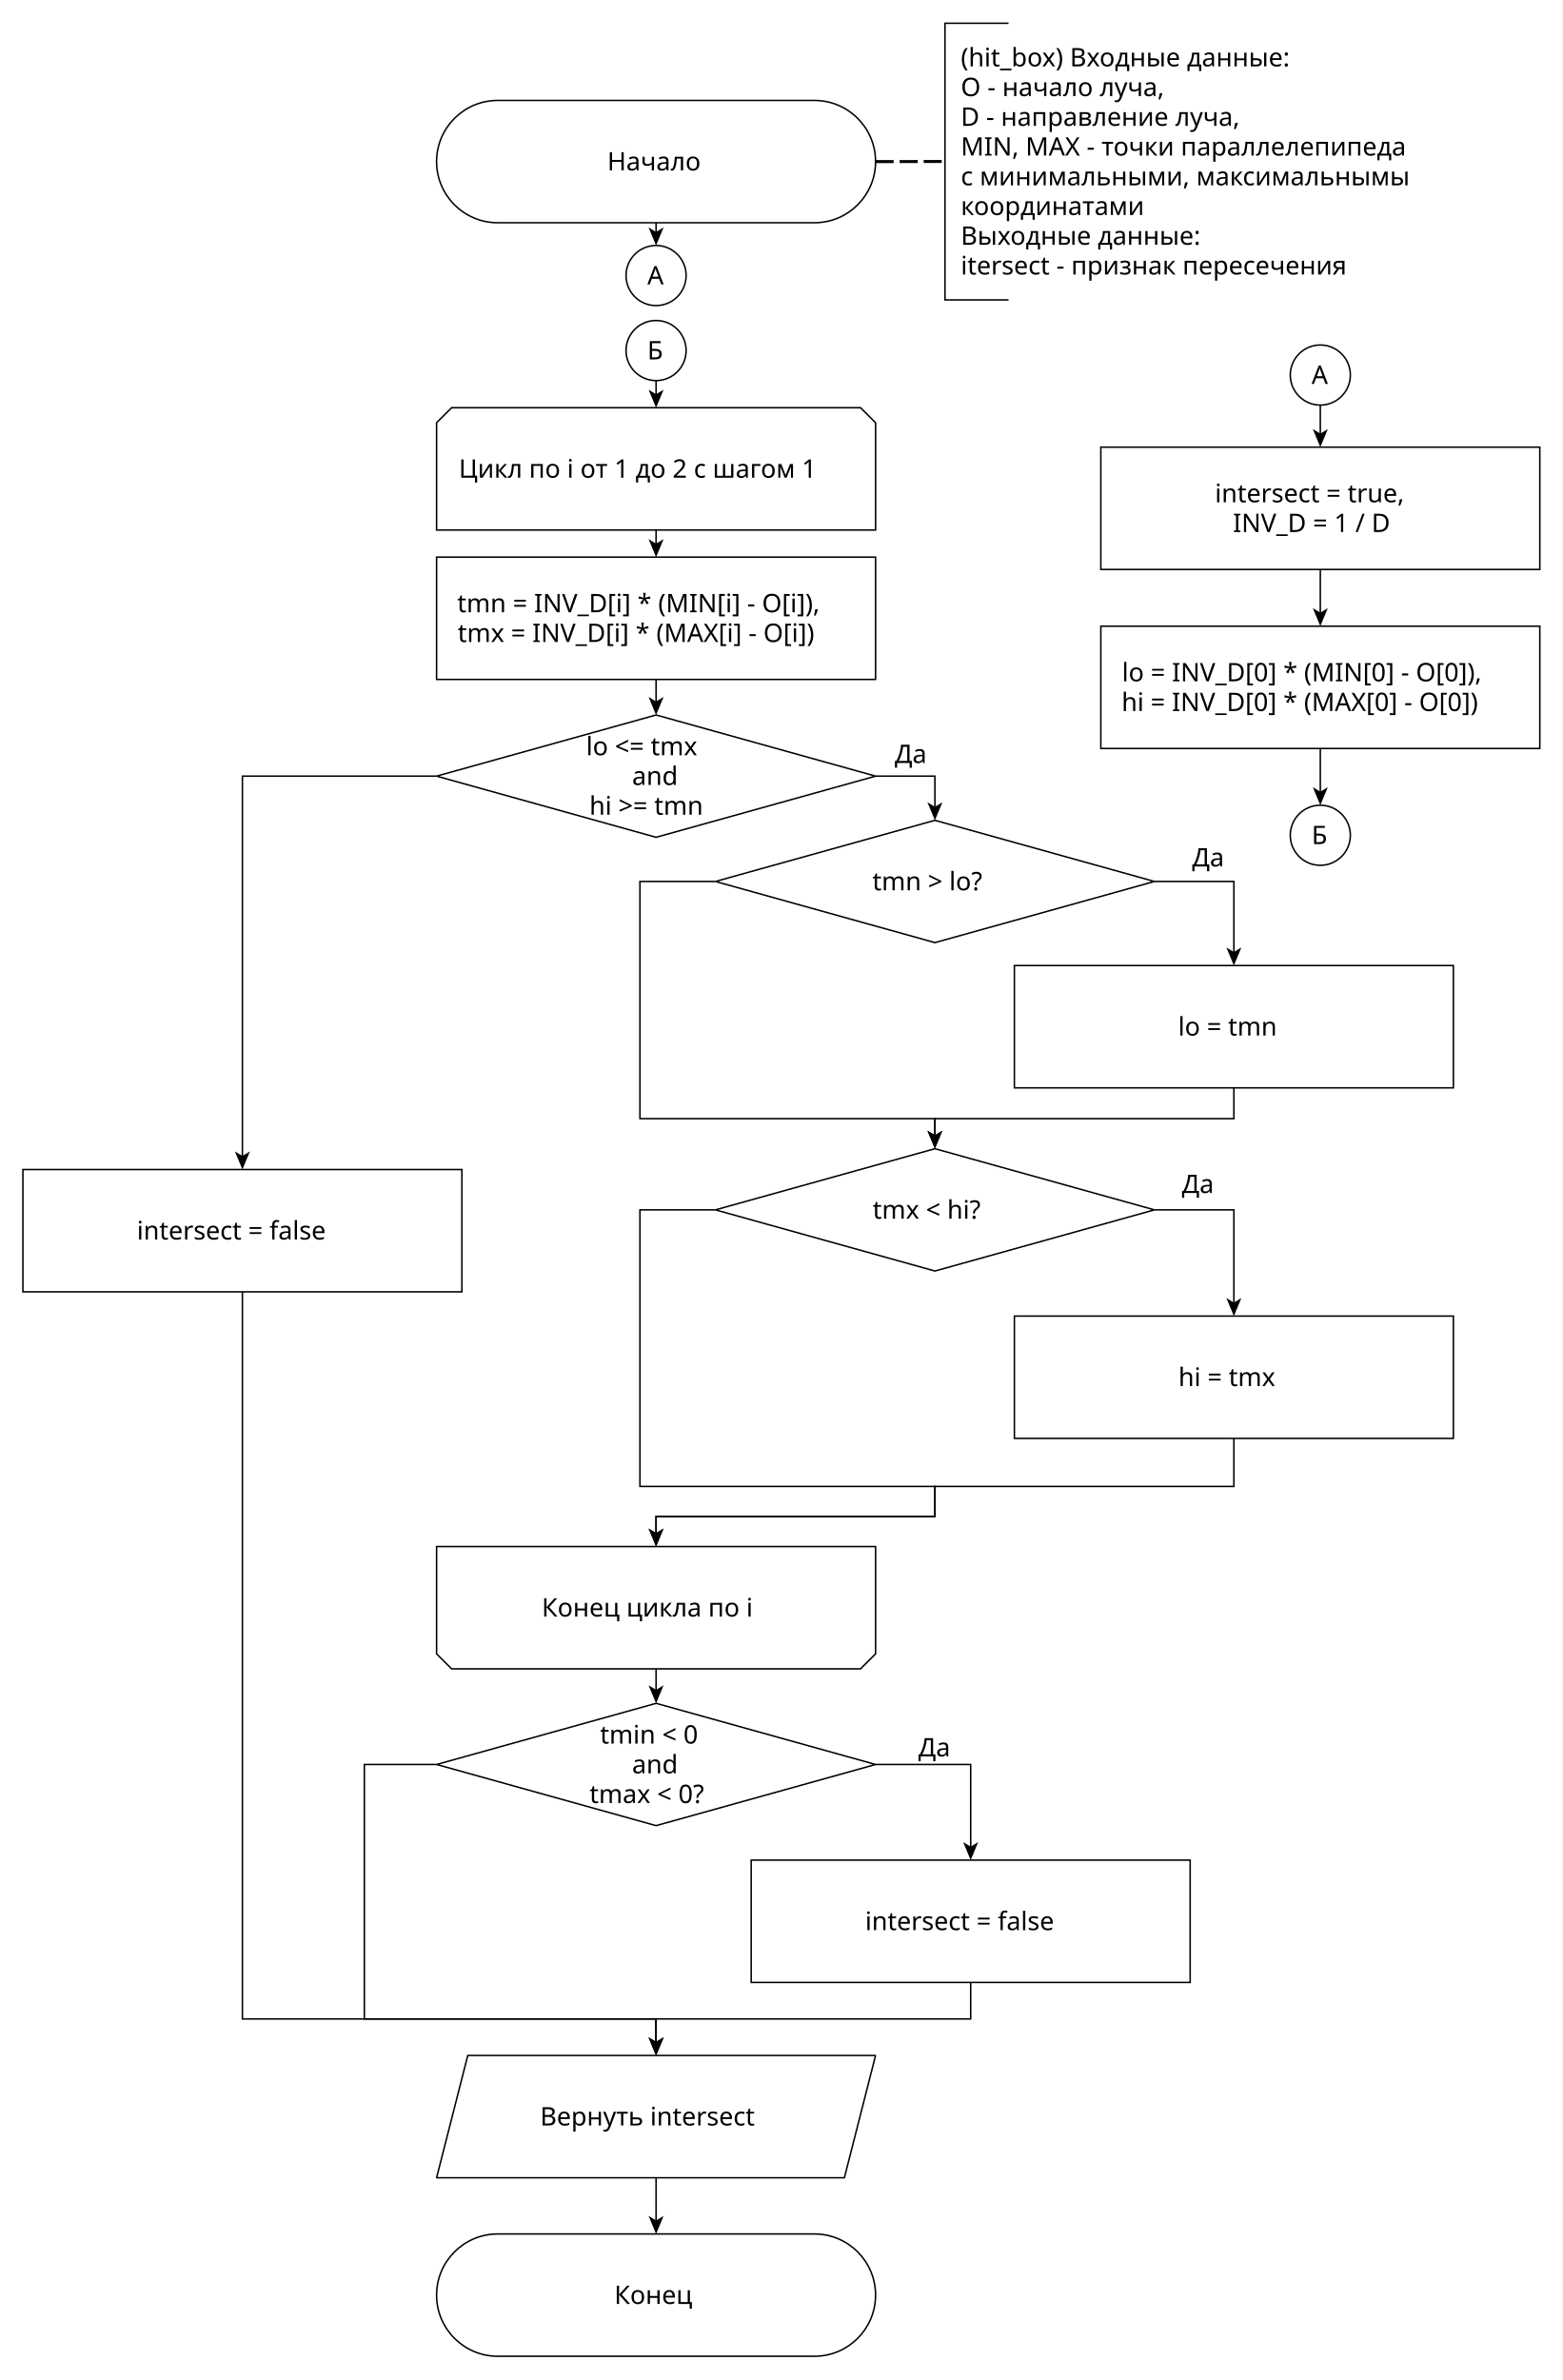
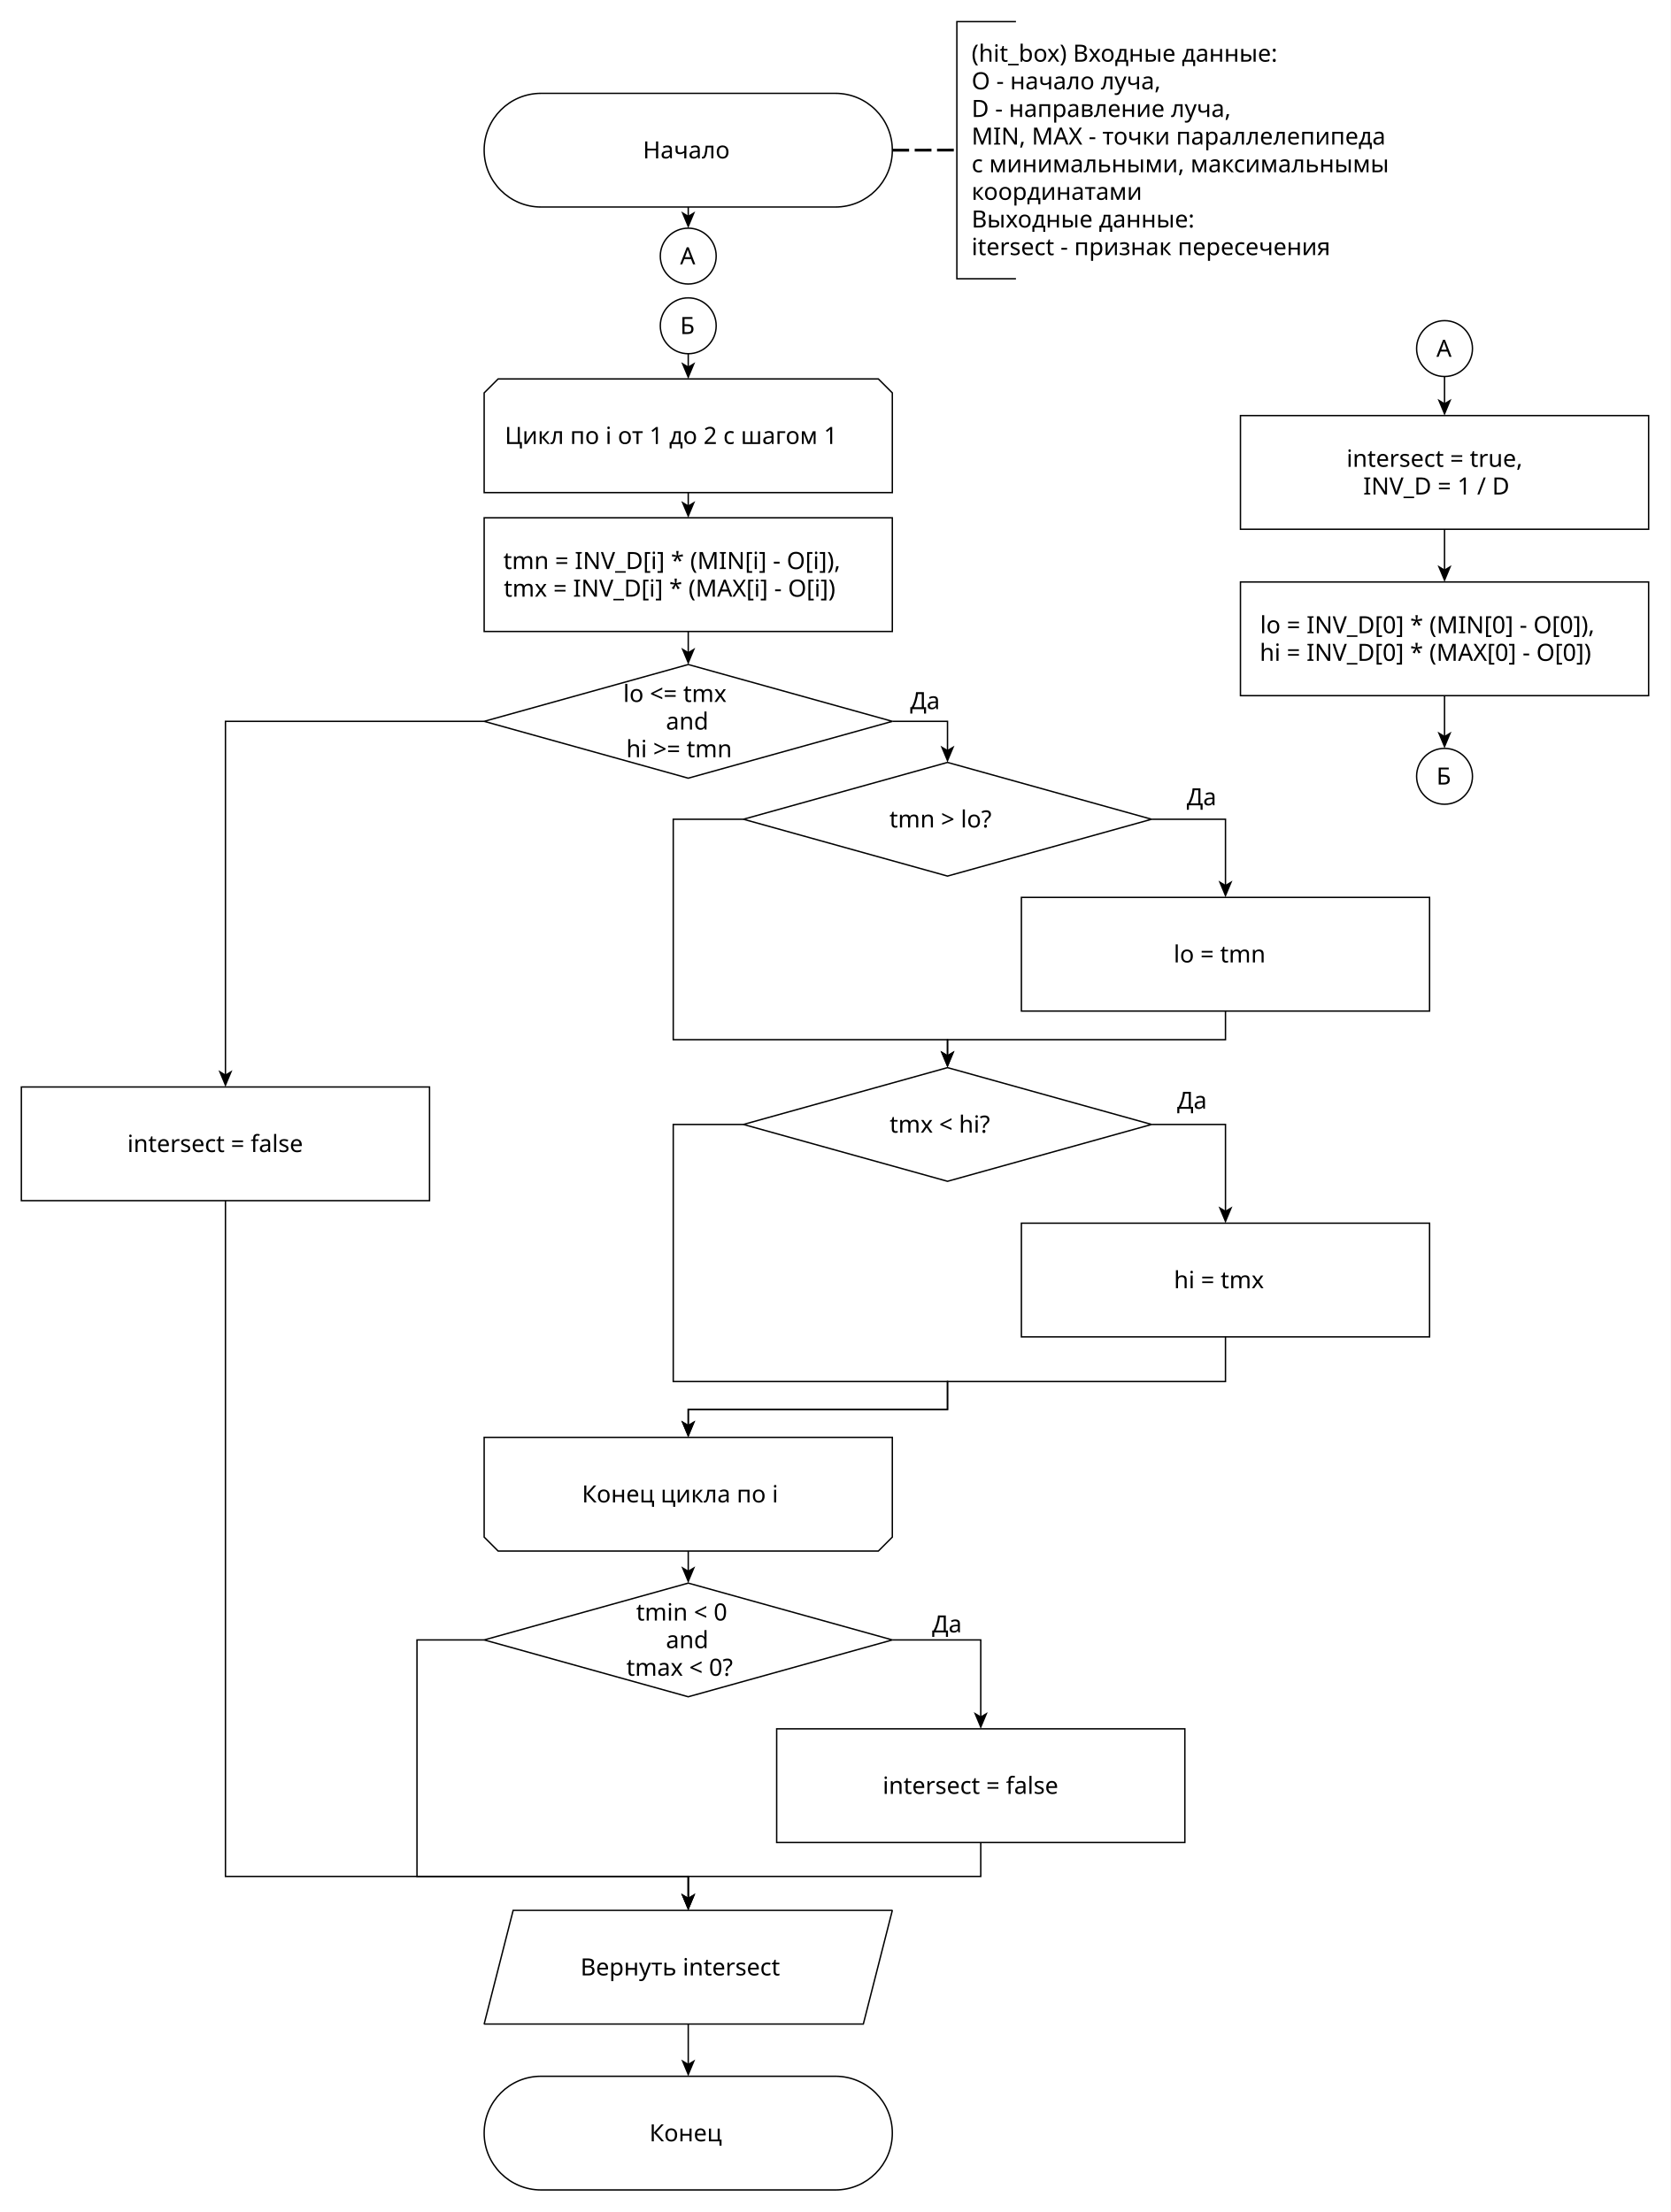
- <svg xmlns="http://www.w3.org/2000/svg" fill-opacity="1" color-rendering="auto" color-interpolation="auto" text-rendering="auto" stroke="black" stroke-linecap="square" width="1040" stroke-miterlimit="10" shape-rendering="auto" stroke-opacity="1" fill="black" stroke-dasharray="none" font-weight="normal" stroke-width="1" height="1584" font-family="'Dialog'" font-style="normal" stroke-linejoin="miter" font-size="12px" stroke-dashoffset="0" image-rendering="auto">
+ <svg xmlns="http://www.w3.org/2000/svg" fill-opacity="1" color-rendering="auto" color-interpolation="auto" text-rendering="auto" stroke="black" stroke-linecap="square" width="1196" stroke-miterlimit="10" shape-rendering="auto" stroke-opacity="1" fill="black" stroke-dasharray="none" font-weight="normal" stroke-width="1" height="1584" font-family="'Dialog'" font-style="normal" stroke-linejoin="miter" font-size="12px" stroke-dashoffset="0" image-rendering="auto">
  <defs id="genericDefs" />
  <g>
    <defs id="defs1">
      <clipPath clipPathUnits="userSpaceOnUse" id="clipPath1">
-         <path d="M0 0 L1040 0 L1040 1584 L0 1584 L0 0 Z" />
+         <path d="M0 0 L1196 0 L1196 1584 L0 1584 L0 0 Z" />
      </clipPath>
      <clipPath clipPathUnits="userSpaceOnUse" id="clipPath2">
-         <path d="M211 233 L1251 233 L1251 1817 L211 1817 L211 233 Z" />
+         <path d="M155 233 L1351 233 L1351 1817 L155 1817 L155 233 Z" />
      </clipPath>
    </defs>
-     <g fill="white" text-rendering="geometricPrecision" shape-rendering="geometricPrecision" transform="translate(-211,-233)" stroke="white">
-       <rect x="211" width="1040" height="1584" y="233" clip-path="url(#clipPath2)" stroke="none" />
+     <g fill="white" text-rendering="geometricPrecision" shape-rendering="geometricPrecision" transform="translate(-155,-233)" stroke="white">
+       <rect x="155" width="1196" height="1584" y="233" clip-path="url(#clipPath2)" stroke="none" />
    </g>
-     <g text-rendering="geometricPrecision" stroke-miterlimit="1.45" shape-rendering="geometricPrecision" transform="matrix(1,0,0,1,-211,-233)" stroke-linecap="butt">
+     <g text-rendering="geometricPrecision" stroke-miterlimit="1.45" shape-rendering="geometricPrecision" transform="matrix(1,0,0,1,-155,-233)" stroke-linecap="butt">
      <rect x="501.6" y="299.844" clip-path="url(#clipPath2)" fill="none" width="292.2" rx="40.7" ry="40.7" height="81.4" />
      <text x="615.236" font-size="17px" y="346.429" clip-path="url(#clipPath2)" font-family="sans-serif" stroke="none" xml:space="preserve">Начало</text>
    </g>
-     <g text-rendering="geometricPrecision" stroke-miterlimit="1.45" shape-rendering="geometricPrecision" transform="matrix(1,0,0,1,-211,-233)" stroke-linecap="butt">
+     <g text-rendering="geometricPrecision" stroke-miterlimit="1.45" shape-rendering="geometricPrecision" transform="matrix(1,0,0,1,-155,-233)" stroke-linecap="butt">
      <path fill="none" d="M882.3 248.477 L840 248.477 L840 432.611 L882.3 432.611" clip-path="url(#clipPath2)" />
      <text x="850.539" font-size="17px" y="277.168" clip-path="url(#clipPath2)" font-family="sans-serif" stroke="none" xml:space="preserve">(hit_box) Входные данные:</text>
      <text x="850.539" font-size="17px" y="296.957" clip-path="url(#clipPath2)" font-family="sans-serif" stroke="none" xml:space="preserve">O - начало луча,</text>
      <text x="850.539" font-size="17px" y="316.746" clip-path="url(#clipPath2)" font-family="sans-serif" stroke="none" xml:space="preserve">D - направление луча,</text>
      <text x="850.539" font-size="17px" y="336.535" clip-path="url(#clipPath2)" font-family="sans-serif" stroke="none" xml:space="preserve">MIN, MAX - точки параллелепипеда</text>
      <text x="850.539" font-size="17px" y="356.324" clip-path="url(#clipPath2)" font-family="sans-serif" stroke="none" xml:space="preserve">с минимальными, максимальнымы</text>
      <text x="850.539" font-size="17px" y="376.113" clip-path="url(#clipPath2)" font-family="sans-serif" stroke="none" xml:space="preserve">координатами</text>
      <text x="850.539" font-size="17px" y="395.902" clip-path="url(#clipPath2)" font-family="sans-serif" stroke="none" xml:space="preserve">Выходные данные:</text>
      <text x="850.539" font-size="17px" y="415.691" clip-path="url(#clipPath2)" font-family="sans-serif" stroke="none" xml:space="preserve">itersect - признак пересечения</text>
    </g>
-     <g text-rendering="geometricPrecision" stroke-miterlimit="1.45" shape-rendering="geometricPrecision" transform="matrix(1,0,0,1,-211,-233)" stroke-linecap="butt">
+     <g text-rendering="geometricPrecision" stroke-miterlimit="1.45" shape-rendering="geometricPrecision" transform="matrix(1,0,0,1,-155,-233)" stroke-linecap="butt">
      <path fill="none" d="M647.7 708.851 L793.8 749.551 L647.7 790.251 L501.6 749.551 Z" clip-path="url(#clipPath2)" />
      <text x="601.145" font-size="17px" y="735.648" clip-path="url(#clipPath2)" font-family="sans-serif" stroke="none" xml:space="preserve">lo &lt;= tmx </text>
      <text x="631.709" font-size="17px" y="755.437" clip-path="url(#clipPath2)" font-family="sans-serif" stroke="none" xml:space="preserve">and</text>
      <text x="603.303" font-size="17px" y="775.226" clip-path="url(#clipPath2)" font-family="sans-serif" stroke="none" xml:space="preserve">hi &gt;= tmn</text>
    </g>
-     <g text-rendering="geometricPrecision" stroke-miterlimit="1.45" shape-rendering="geometricPrecision" transform="matrix(1,0,0,1,-211,-233)" stroke-linecap="butt">
+     <g text-rendering="geometricPrecision" stroke-miterlimit="1.45" shape-rendering="geometricPrecision" transform="matrix(1,0,0,1,-155,-233)" stroke-linecap="butt">
      <path fill="none" d="M833.3 778.956 L979.4 819.656 L833.3 860.356 L687.2 819.656 Z" clip-path="url(#clipPath2)" />
      <text x="791.701" font-size="17px" y="825.541" clip-path="url(#clipPath2)" font-family="sans-serif" stroke="none" xml:space="preserve">tmn &gt; lo?</text>
    </g>
-     <g text-rendering="geometricPrecision" stroke-miterlimit="1.45" shape-rendering="geometricPrecision" transform="matrix(1,0,0,1,-211,-233)" stroke-linecap="butt">
+     <g text-rendering="geometricPrecision" stroke-miterlimit="1.45" shape-rendering="geometricPrecision" transform="matrix(1,0,0,1,-155,-233)" stroke-linecap="butt">
      <path fill="none" d="M833.3 997.516 L979.4 1038.216 L833.3 1078.916 L687.2 1038.216 Z" clip-path="url(#clipPath2)" />
      <text x="791.871" font-size="17px" y="1044.101" clip-path="url(#clipPath2)" font-family="sans-serif" stroke="none" xml:space="preserve">tmx &lt; hi?</text>
    </g>
-     <g text-rendering="geometricPrecision" stroke-miterlimit="1.45" shape-rendering="geometricPrecision" transform="matrix(1,0,0,1,-211,-233)" stroke-linecap="butt">
+     <g text-rendering="geometricPrecision" stroke-miterlimit="1.45" shape-rendering="geometricPrecision" transform="matrix(1,0,0,1,-155,-233)" stroke-linecap="butt">
      <path fill="none" d="M886.2 875.616 L1178.4 875.616 L1178.4 957.016 L886.2 957.016 Z" clip-path="url(#clipPath2)" />
      <text x="995.212" font-size="17px" y="922.201" clip-path="url(#clipPath2)" font-family="sans-serif" stroke="none" xml:space="preserve">lo = tmn</text>
    </g>
-     <g text-rendering="geometricPrecision" stroke-miterlimit="1.45" shape-rendering="geometricPrecision" transform="matrix(1,0,0,1,-211,-233)" stroke-linecap="butt">
+     <g text-rendering="geometricPrecision" stroke-miterlimit="1.45" shape-rendering="geometricPrecision" transform="matrix(1,0,0,1,-155,-233)" stroke-linecap="butt">
      <path fill="none" d="M886.2 1108.916 L1178.4 1108.916 L1178.4 1190.316 L886.2 1190.316 Z" clip-path="url(#clipPath2)" />
      <text x="995.382" font-size="17px" y="1155.501" clip-path="url(#clipPath2)" font-family="sans-serif" stroke="none" xml:space="preserve">hi = tmx</text>
    </g>
-     <g text-rendering="geometricPrecision" stroke-miterlimit="1.45" shape-rendering="geometricPrecision" transform="matrix(1,0,0,1,-211,-233)" stroke-linecap="butt">
+     <g text-rendering="geometricPrecision" stroke-miterlimit="1.45" shape-rendering="geometricPrecision" transform="matrix(1,0,0,1,-155,-233)" stroke-linecap="butt">
      <rect x="501.6" y="1719.803" clip-path="url(#clipPath2)" fill="none" width="292.2" rx="40.7" ry="40.7" height="81.4" />
      <text x="619.892" font-size="17px" y="1766.388" clip-path="url(#clipPath2)" font-family="sans-serif" stroke="none" xml:space="preserve">Конец</text>
    </g>
-     <g text-rendering="geometricPrecision" stroke-miterlimit="1.45" shape-rendering="geometricPrecision" transform="matrix(1,0,0,1,-211,-233)" stroke-linecap="butt">
+     <g text-rendering="geometricPrecision" stroke-miterlimit="1.45" shape-rendering="geometricPrecision" transform="matrix(1,0,0,1,-155,-233)" stroke-linecap="butt">
      <path fill="none" d="M647.7 1366.644 L793.8 1407.344 L647.7 1448.044 L501.6 1407.344 Z" clip-path="url(#clipPath2)" />
      <text x="610.405" font-size="17px" y="1393.44" clip-path="url(#clipPath2)" font-family="sans-serif" stroke="none" xml:space="preserve">tmin &lt; 0</text>
      <text x="631.709" font-size="17px" y="1413.229" clip-path="url(#clipPath2)" font-family="sans-serif" stroke="none" xml:space="preserve">and</text>
      <text x="603.403" font-size="17px" y="1433.018" clip-path="url(#clipPath2)" font-family="sans-serif" stroke="none" xml:space="preserve">tmax &lt; 0?</text>
    </g>
-     <g text-rendering="geometricPrecision" stroke-miterlimit="1.45" shape-rendering="geometricPrecision" transform="matrix(1,0,0,1,-211,-233)" stroke-linecap="butt">
+     <g text-rendering="geometricPrecision" stroke-miterlimit="1.45" shape-rendering="geometricPrecision" transform="matrix(1,0,0,1,-155,-233)" stroke-linecap="butt">
      <path fill="none" d="M501.6 1262.292 L793.8 1262.292 L793.8 1333.692 L783.8 1343.692 L511.6 1343.692 L501.6 1333.692 Z" clip-path="url(#clipPath2)" />
      <text x="571.582" font-size="17px" y="1308.877" clip-path="url(#clipPath2)" font-family="sans-serif" stroke="none" xml:space="preserve">Конец цикла по i</text>
    </g>
-     <g text-rendering="geometricPrecision" stroke-miterlimit="1.45" shape-rendering="geometricPrecision" transform="matrix(1,0,0,1,-211,-233)" stroke-linecap="butt">
+     <g text-rendering="geometricPrecision" stroke-miterlimit="1.45" shape-rendering="geometricPrecision" transform="matrix(1,0,0,1,-155,-233)" stroke-linecap="butt">
      <path fill="none" d="M711.009 1470.996 L1003.209 1470.996 L1003.209 1552.397 L711.009 1552.397 Z" clip-path="url(#clipPath2)" />
      <text x="786.893" font-size="17px" y="1517.582" clip-path="url(#clipPath2)" font-family="sans-serif" stroke="none" xml:space="preserve">intersect = false</text>
    </g>
-     <g text-rendering="geometricPrecision" stroke-miterlimit="1.45" shape-rendering="geometricPrecision" transform="matrix(1,0,0,1,-211,-233)" stroke-linecap="butt">
-       <path fill="none" d="M226.253 1011.38 L518.453 1011.38 L518.453 1092.78 L226.253 1092.78 Z" clip-path="url(#clipPath2)" />
-       <text x="302.137" font-size="17px" y="1057.965" clip-path="url(#clipPath2)" font-family="sans-serif" stroke="none" xml:space="preserve">intersect = false</text>
+     <g text-rendering="geometricPrecision" stroke-miterlimit="1.45" shape-rendering="geometricPrecision" transform="matrix(1,0,0,1,-155,-233)" stroke-linecap="butt">
+       <path fill="none" d="M170.297 1011.38 L462.497 1011.38 L462.497 1092.78 L170.297 1092.78 Z" clip-path="url(#clipPath2)" />
+       <text x="246.18" font-size="17px" y="1057.965" clip-path="url(#clipPath2)" font-family="sans-serif" stroke="none" xml:space="preserve">intersect = false</text>
    </g>
-     <g text-rendering="geometricPrecision" stroke-miterlimit="1.45" shape-rendering="geometricPrecision" transform="matrix(1,0,0,1,-211,-233)" stroke-linecap="butt">
-       <path fill="none" d="M943.738 530.601 L1235.938 530.601 L1235.938 612.001 L943.738 612.001 Z" clip-path="url(#clipPath2)" />
-       <text x="1019.697" font-size="17px" y="567.292" clip-path="url(#clipPath2)" font-family="sans-serif" stroke="none" xml:space="preserve">intersect = true,</text>
-       <text x="1031.617" font-size="17px" y="587.081" clip-path="url(#clipPath2)" font-family="sans-serif" stroke="none" xml:space="preserve">INV_D = 1 / D</text>
+     <g text-rendering="geometricPrecision" stroke-miterlimit="1.45" shape-rendering="geometricPrecision" transform="matrix(1,0,0,1,-155,-233)" stroke-linecap="butt">
+       <path fill="none" d="M1043.016 530.601 L1335.216 530.601 L1335.216 612.001 L1043.016 612.001 Z" clip-path="url(#clipPath2)" />
+       <text x="1118.974" font-size="17px" y="567.292" clip-path="url(#clipPath2)" font-family="sans-serif" stroke="none" xml:space="preserve">intersect = true,</text>
+       <text x="1130.894" font-size="17px" y="587.081" clip-path="url(#clipPath2)" font-family="sans-serif" stroke="none" xml:space="preserve">INV_D = 1 / D</text>
    </g>
-     <g text-rendering="geometricPrecision" stroke-miterlimit="1.45" shape-rendering="geometricPrecision" transform="matrix(1,0,0,1,-211,-233)" stroke-linecap="butt">
-       <path fill="none" d="M943.738 649.756 L1235.938 649.756 L1235.938 731.156 L943.738 731.156 Z" clip-path="url(#clipPath2)" />
-       <text x="957.806" font-size="17px" y="686.447" clip-path="url(#clipPath2)" font-family="sans-serif" stroke="none" xml:space="preserve">lo = INV_D[0] * (MIN[0] - O[0]),</text>
-       <text x="957.549" font-size="17px" y="706.236" clip-path="url(#clipPath2)" font-family="sans-serif" stroke="none" xml:space="preserve">hi = INV_D[0] * (MAX[0] - O[0])</text>
+     <g text-rendering="geometricPrecision" stroke-miterlimit="1.45" shape-rendering="geometricPrecision" transform="matrix(1,0,0,1,-155,-233)" stroke-linecap="butt">
+       <path fill="none" d="M1043.016 649.756 L1335.216 649.756 L1335.216 731.156 L1043.016 731.156 Z" clip-path="url(#clipPath2)" />
+       <text x="1057.084" font-size="17px" y="686.447" clip-path="url(#clipPath2)" font-family="sans-serif" stroke="none" xml:space="preserve">lo = INV_D[0] * (MIN[0] - O[0]),</text>
+       <text x="1056.826" font-size="17px" y="706.236" clip-path="url(#clipPath2)" font-family="sans-serif" stroke="none" xml:space="preserve">hi = INV_D[0] * (MAX[0] - O[0])</text>
    </g>
-     <g text-rendering="geometricPrecision" stroke-miterlimit="1.45" shape-rendering="geometricPrecision" transform="matrix(1,0,0,1,-211,-233)" stroke-linecap="butt">
+     <g text-rendering="geometricPrecision" stroke-miterlimit="1.45" shape-rendering="geometricPrecision" transform="matrix(1,0,0,1,-155,-233)" stroke-linecap="butt">
      <circle fill="none" r="20" clip-path="url(#clipPath2)" cx="647.7" cy="416.385" />
      <text x="641.885" font-size="17px" y="422.27" clip-path="url(#clipPath2)" font-family="sans-serif" stroke="none" xml:space="preserve">A</text>
    </g>
-     <g text-rendering="geometricPrecision" stroke-miterlimit="1.45" shape-rendering="geometricPrecision" transform="matrix(1,0,0,1,-211,-233)" stroke-linecap="butt">
+     <g text-rendering="geometricPrecision" stroke-miterlimit="1.45" shape-rendering="geometricPrecision" transform="matrix(1,0,0,1,-155,-233)" stroke-linecap="butt">
      <circle fill="none" r="20" clip-path="url(#clipPath2)" cx="647.7" cy="466.301" />
      <text x="641.869" font-size="17px" y="472.186" clip-path="url(#clipPath2)" font-family="sans-serif" stroke="none" xml:space="preserve">Б</text>
    </g>
-     <g text-rendering="geometricPrecision" stroke-miterlimit="1.45" shape-rendering="geometricPrecision" transform="matrix(1,0,0,1,-211,-233)" stroke-linecap="butt">
-       <circle fill="none" r="20" clip-path="url(#clipPath2)" cx="1089.838" cy="482.611" />
-       <text x="1084.024" font-size="17px" y="488.497" clip-path="url(#clipPath2)" font-family="sans-serif" stroke="none" xml:space="preserve">A</text>
+     <g text-rendering="geometricPrecision" stroke-miterlimit="1.45" shape-rendering="geometricPrecision" transform="matrix(1,0,0,1,-155,-233)" stroke-linecap="butt">
+       <circle fill="none" r="20" clip-path="url(#clipPath2)" cx="1189.116" cy="482.611" />
+       <text x="1183.301" font-size="17px" y="488.497" clip-path="url(#clipPath2)" font-family="sans-serif" stroke="none" xml:space="preserve">A</text>
    </g>
-     <g text-rendering="geometricPrecision" stroke-miterlimit="1.45" shape-rendering="geometricPrecision" transform="matrix(1,0,0,1,-211,-233)" stroke-linecap="butt">
-       <circle fill="none" r="20" clip-path="url(#clipPath2)" cx="1089.838" cy="788.911" />
-       <text x="1084.007" font-size="17px" y="794.797" clip-path="url(#clipPath2)" font-family="sans-serif" stroke="none" xml:space="preserve">Б</text>
+     <g text-rendering="geometricPrecision" stroke-miterlimit="1.45" shape-rendering="geometricPrecision" transform="matrix(1,0,0,1,-155,-233)" stroke-linecap="butt">
+       <circle fill="none" r="20" clip-path="url(#clipPath2)" cx="1189.116" cy="788.911" />
+       <text x="1183.284" font-size="17px" y="794.797" clip-path="url(#clipPath2)" font-family="sans-serif" stroke="none" xml:space="preserve">Б</text>
    </g>
-     <g text-rendering="geometricPrecision" stroke-miterlimit="1.45" shape-rendering="geometricPrecision" transform="matrix(1,0,0,1,-211,-233)" stroke-linecap="butt">
+     <g text-rendering="geometricPrecision" stroke-miterlimit="1.45" shape-rendering="geometricPrecision" transform="matrix(1,0,0,1,-155,-233)" stroke-linecap="butt">
      <path fill="none" d="M511.6 504.348 L783.8 504.348 L793.8 514.348 L793.8 585.748 L501.6 585.748 L501.6 514.348 Z" clip-path="url(#clipPath2)" />
      <text x="516.382" font-size="17px" y="550.933" clip-path="url(#clipPath2)" font-family="sans-serif" stroke="none" xml:space="preserve">Цикл по i от 1 до 2 с шагом 1</text>
    </g>
-     <g text-rendering="geometricPrecision" stroke-miterlimit="1.45" shape-rendering="geometricPrecision" transform="matrix(1,0,0,1,-211,-233)" stroke-linecap="butt">
+     <g text-rendering="geometricPrecision" stroke-miterlimit="1.45" shape-rendering="geometricPrecision" transform="matrix(1,0,0,1,-155,-233)" stroke-linecap="butt">
      <path fill="none" d="M501.6 603.795 L793.8 603.795 L793.8 685.195 L501.6 685.195 Z" clip-path="url(#clipPath2)" />
      <text x="515.369" font-size="17px" y="640.485" clip-path="url(#clipPath2)" font-family="sans-serif" stroke="none" xml:space="preserve">tmn = INV_D[i] * (MIN[i] - O[i]),</text>
      <text x="515.655" font-size="17px" y="660.274" clip-path="url(#clipPath2)" font-family="sans-serif" stroke="none" xml:space="preserve">tmx = INV_D[i] * (MAX[i] - O[i])</text>
    </g>
-     <g text-rendering="geometricPrecision" stroke-miterlimit="1.45" shape-rendering="geometricPrecision" transform="matrix(1,0,0,1,-211,-233)" stroke-linecap="butt">
+     <g text-rendering="geometricPrecision" stroke-miterlimit="1.45" shape-rendering="geometricPrecision" transform="matrix(1,0,0,1,-155,-233)" stroke-linecap="butt">
      <path fill="none" d="M522.357 1601 L793.8 1601 L773.043 1682.4 L501.6 1682.4 Z" clip-path="url(#clipPath2)" />
      <text x="570.524" font-size="17px" y="1647.585" clip-path="url(#clipPath2)" font-family="sans-serif" stroke="none" xml:space="preserve">Вернуть intersect</text>
    </g>
-     <g stroke-linecap="butt" transform="matrix(1,0,0,1,-211,-233)" text-rendering="geometricPrecision" shape-rendering="geometricPrecision" stroke-dasharray="12,4" stroke-width="2" stroke-miterlimit="1.45">
+     <g stroke-linecap="butt" transform="matrix(1,0,0,1,-155,-233)" text-rendering="geometricPrecision" shape-rendering="geometricPrecision" stroke-dasharray="12,4" stroke-width="2" stroke-miterlimit="1.45">
      <path fill="none" d="M793.812 340.544 L806.503 340.544 L840.026 340.447" clip-path="url(#clipPath2)" />
    </g>
-     <g text-rendering="geometricPrecision" stroke-miterlimit="1.45" shape-rendering="geometricPrecision" transform="matrix(1,0,0,1,-211,-233)" stroke-linecap="butt">
+     <g text-rendering="geometricPrecision" stroke-miterlimit="1.45" shape-rendering="geometricPrecision" transform="matrix(1,0,0,1,-155,-233)" stroke-linecap="butt">
      <path fill="none" d="M793.833 749.551 L833.3 749.551 L833.3 770.956" clip-path="url(#clipPath2)" />
      <path d="M833.3 778.956 L838.3 766.956 L833.3 769.956 L828.3 766.956 Z" clip-path="url(#clipPath2)" stroke="none" />
      <text x="806.569" font-size="17px" y="740.79" clip-path="url(#clipPath2)" font-family="sans-serif" stroke="none" xml:space="preserve">Да</text>
      <path fill="none" d="M687.245 819.656 L636.963 819.656 L636.963 977.516 L833.3 977.516 L833.3 989.497" clip-path="url(#clipPath2)" />
      <path d="M833.3 997.497 L838.3 985.497 L833.3 988.497 L828.3 985.497 Z" clip-path="url(#clipPath2)" stroke="none" />
      <path fill="none" d="M979.392 819.656 L1032.3 819.656 L1032.3 867.585" clip-path="url(#clipPath2)" />
      <path d="M1032.3 875.585 L1037.3 863.585 L1032.3 866.585 L1027.3 863.585 Z" clip-path="url(#clipPath2)" stroke="none" />
      <text x="1004.54" font-size="17px" y="809.666" clip-path="url(#clipPath2)" font-family="sans-serif" stroke="none" xml:space="preserve">Да</text>
      <path fill="none" d="M1032.3 956.986 L1032.3 977.516 L833.3 977.516 L833.3 989.522" clip-path="url(#clipPath2)" />
      <path d="M833.3 997.522 L838.3 985.522 L833.3 988.522 L828.3 985.522 Z" clip-path="url(#clipPath2)" stroke="none" />
      <path fill="none" d="M979.392 1038.216 L1032.3 1038.216 L1032.3 1100.902" clip-path="url(#clipPath2)" />
      <path d="M1032.3 1108.902 L1037.3 1096.902 L1032.3 1099.902 L1027.3 1096.902 Z" clip-path="url(#clipPath2)" stroke="none" />
      <text x="997.691" font-size="17px" y="1026.997" clip-path="url(#clipPath2)" font-family="sans-serif" stroke="none" xml:space="preserve">Да</text>
      <path fill="none" d="M687.245 1038.216 L636.963 1038.216 L636.963 1222.292 L833.3 1222.292 L833.3 1242.292 L647.7 1242.292 L647.7 1254.298" clip-path="url(#clipPath2)" />
      <path d="M647.7 1262.298 L652.7 1250.298 L647.7 1253.298 L642.7 1250.298 Z" clip-path="url(#clipPath2)" stroke="none" />
      <path fill="none" d="M1032.3 1190.319 L1032.3 1222.292 L833.3 1222.292 L833.3 1242.292 L647.7 1242.292 L647.7 1254.309" clip-path="url(#clipPath2)" />
      <path d="M647.7 1262.309 L652.7 1250.309 L647.7 1253.309 L642.7 1250.309 Z" clip-path="url(#clipPath2)" stroke="none" />
      <path fill="none" d="M647.7 1343.678 L647.7 1358.651" clip-path="url(#clipPath2)" />
      <path d="M647.7 1366.651 L652.7 1354.651 L647.7 1357.651 L642.7 1354.651 Z" clip-path="url(#clipPath2)" stroke="none" />
      <path fill="none" d="M793.791 1407.344 L857.109 1407.344 L857.109 1463.01" clip-path="url(#clipPath2)" />
      <path d="M857.109 1471.01 L862.109 1459.01 L857.109 1462.01 L852.109 1459.01 Z" clip-path="url(#clipPath2)" stroke="none" />
      <text x="822.274" font-size="17px" y="1401.957" clip-path="url(#clipPath2)" font-family="sans-serif" stroke="none" xml:space="preserve">Да</text>
-       <path fill="none" d="M501.59 749.551 L372.353 749.551 L372.353 1003.346" clip-path="url(#clipPath2)" />
-       <path d="M372.353 1011.346 L377.353 999.346 L372.353 1002.346 L367.353 999.346 Z" clip-path="url(#clipPath2)" stroke="none" />
-       <path fill="none" d="M1089.838 611.999 L1089.838 641.733" clip-path="url(#clipPath2)" />
-       <path d="M1089.838 649.733 L1094.838 637.733 L1089.838 640.733 L1084.838 637.733 Z" clip-path="url(#clipPath2)" stroke="none" />
+       <path fill="none" d="M501.582 749.551 L316.397 749.551 L316.397 1003.346" clip-path="url(#clipPath2)" />
+       <path d="M316.397 1011.346 L321.397 999.346 L316.397 1002.346 L311.397 999.346 Z" clip-path="url(#clipPath2)" stroke="none" />
+       <path fill="none" d="M1189.116 611.999 L1189.116 641.733" clip-path="url(#clipPath2)" />
+       <path d="M1189.116 649.733 L1194.116 637.733 L1189.116 640.733 L1184.116 637.733 Z" clip-path="url(#clipPath2)" stroke="none" />
      <path fill="none" d="M647.7 381.242 L647.7 388.377" clip-path="url(#clipPath2)" />
      <path d="M647.7 396.377 L652.7 384.377 L647.7 387.377 L642.7 384.377 Z" clip-path="url(#clipPath2)" stroke="none" />
-       <path fill="none" d="M1089.838 502.575 L1089.838 522.596" clip-path="url(#clipPath2)" />
-       <path d="M1089.838 530.596 L1094.838 518.596 L1089.838 521.596 L1084.838 518.596 Z" clip-path="url(#clipPath2)" stroke="none" />
-       <path fill="none" d="M1089.838 731.184 L1089.838 760.903" clip-path="url(#clipPath2)" />
-       <path d="M1089.838 768.903 L1094.838 756.903 L1089.838 759.903 L1084.838 756.903 Z" clip-path="url(#clipPath2)" stroke="none" />
+       <path fill="none" d="M1189.116 502.575 L1189.116 522.596" clip-path="url(#clipPath2)" />
+       <path d="M1189.116 530.596 L1194.116 518.596 L1189.116 521.596 L1184.116 518.596 Z" clip-path="url(#clipPath2)" stroke="none" />
+       <path fill="none" d="M1189.116 731.184 L1189.116 760.903" clip-path="url(#clipPath2)" />
+       <path d="M1189.116 768.903 L1194.116 756.903 L1189.116 759.903 L1184.116 756.903 Z" clip-path="url(#clipPath2)" stroke="none" />
      <path fill="none" d="M647.7 486.334 L647.7 496.366" clip-path="url(#clipPath2)" />
      <path d="M647.7 504.366 L652.7 492.366 L647.7 495.366 L642.7 492.366 Z" clip-path="url(#clipPath2)" stroke="none" />
      <path fill="none" d="M647.7 585.732 L647.7 595.808" clip-path="url(#clipPath2)" />
      <path d="M647.7 603.808 L652.7 591.808 L647.7 594.808 L642.7 591.808 Z" clip-path="url(#clipPath2)" stroke="none" />
      <path fill="none" d="M647.7 685.199 L647.7 700.86" clip-path="url(#clipPath2)" />
      <path d="M647.7 708.86 L652.7 696.86 L647.7 699.86 L642.7 696.86 Z" clip-path="url(#clipPath2)" stroke="none" />
      <path fill="none" d="M857.109 1552.418 L857.109 1576.698 L647.7 1576.698 L647.7 1592.979" clip-path="url(#clipPath2)" />
      <path d="M647.7 1600.979 L652.7 1588.979 L647.7 1591.979 L642.7 1588.979 Z" clip-path="url(#clipPath2)" stroke="none" />
-       <path fill="none" d="M372.353 1092.777 L372.353 1576.698 L647.7 1576.698 L647.7 1592.973" clip-path="url(#clipPath2)" />
+       <path fill="none" d="M316.397 1092.777 L316.397 1576.698 L647.7 1576.698 L647.7 1592.973" clip-path="url(#clipPath2)" />
      <path d="M647.7 1600.973 L652.7 1588.973 L647.7 1591.973 L642.7 1588.973 Z" clip-path="url(#clipPath2)" stroke="none" />
      <path fill="none" d="M501.632 1407.344 L453.512 1407.344 L453.512 1576.698 L647.7 1576.698 L647.7 1593.012" clip-path="url(#clipPath2)" />
      <path d="M647.7 1601.012 L652.7 1589.012 L647.7 1592.012 L642.7 1589.012 Z" clip-path="url(#clipPath2)" stroke="none" />
      <path fill="none" d="M647.7 1682.393 L647.7 1711.808" clip-path="url(#clipPath2)" />
      <path d="M647.7 1719.808 L652.7 1707.808 L647.7 1710.808 L642.7 1707.808 Z" clip-path="url(#clipPath2)" stroke="none" />
    </g>
  </g>
</svg>
